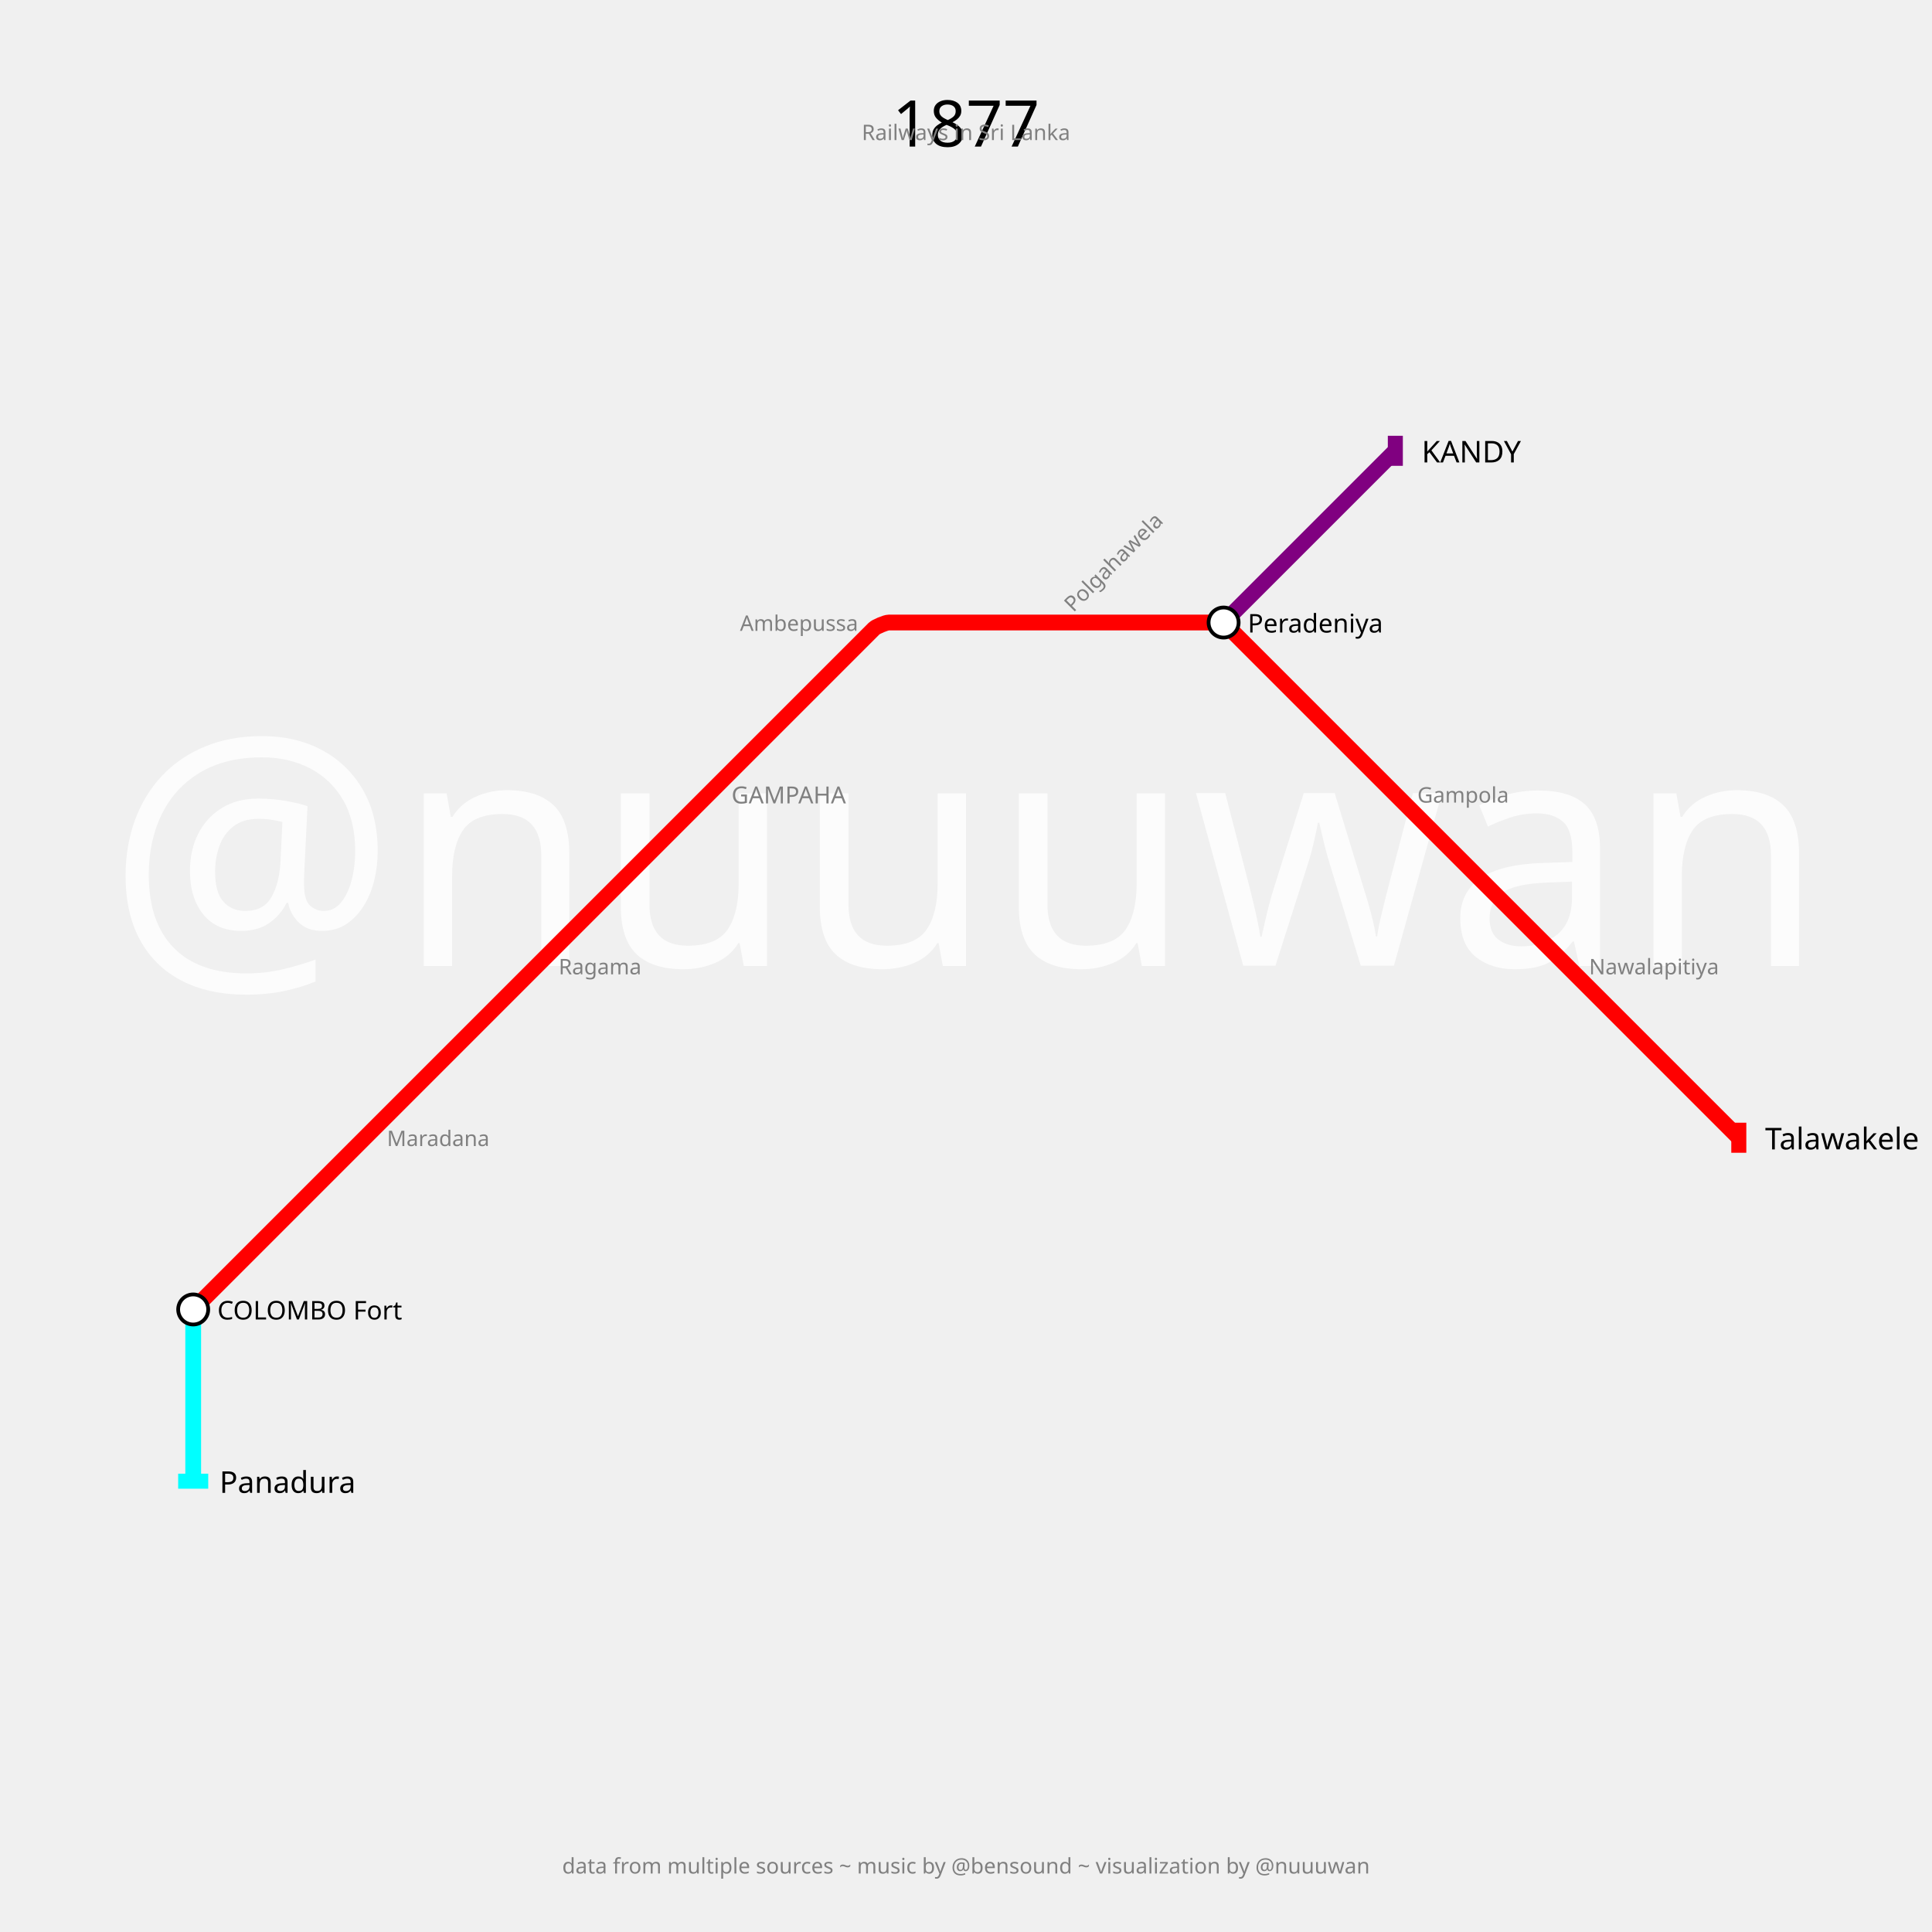
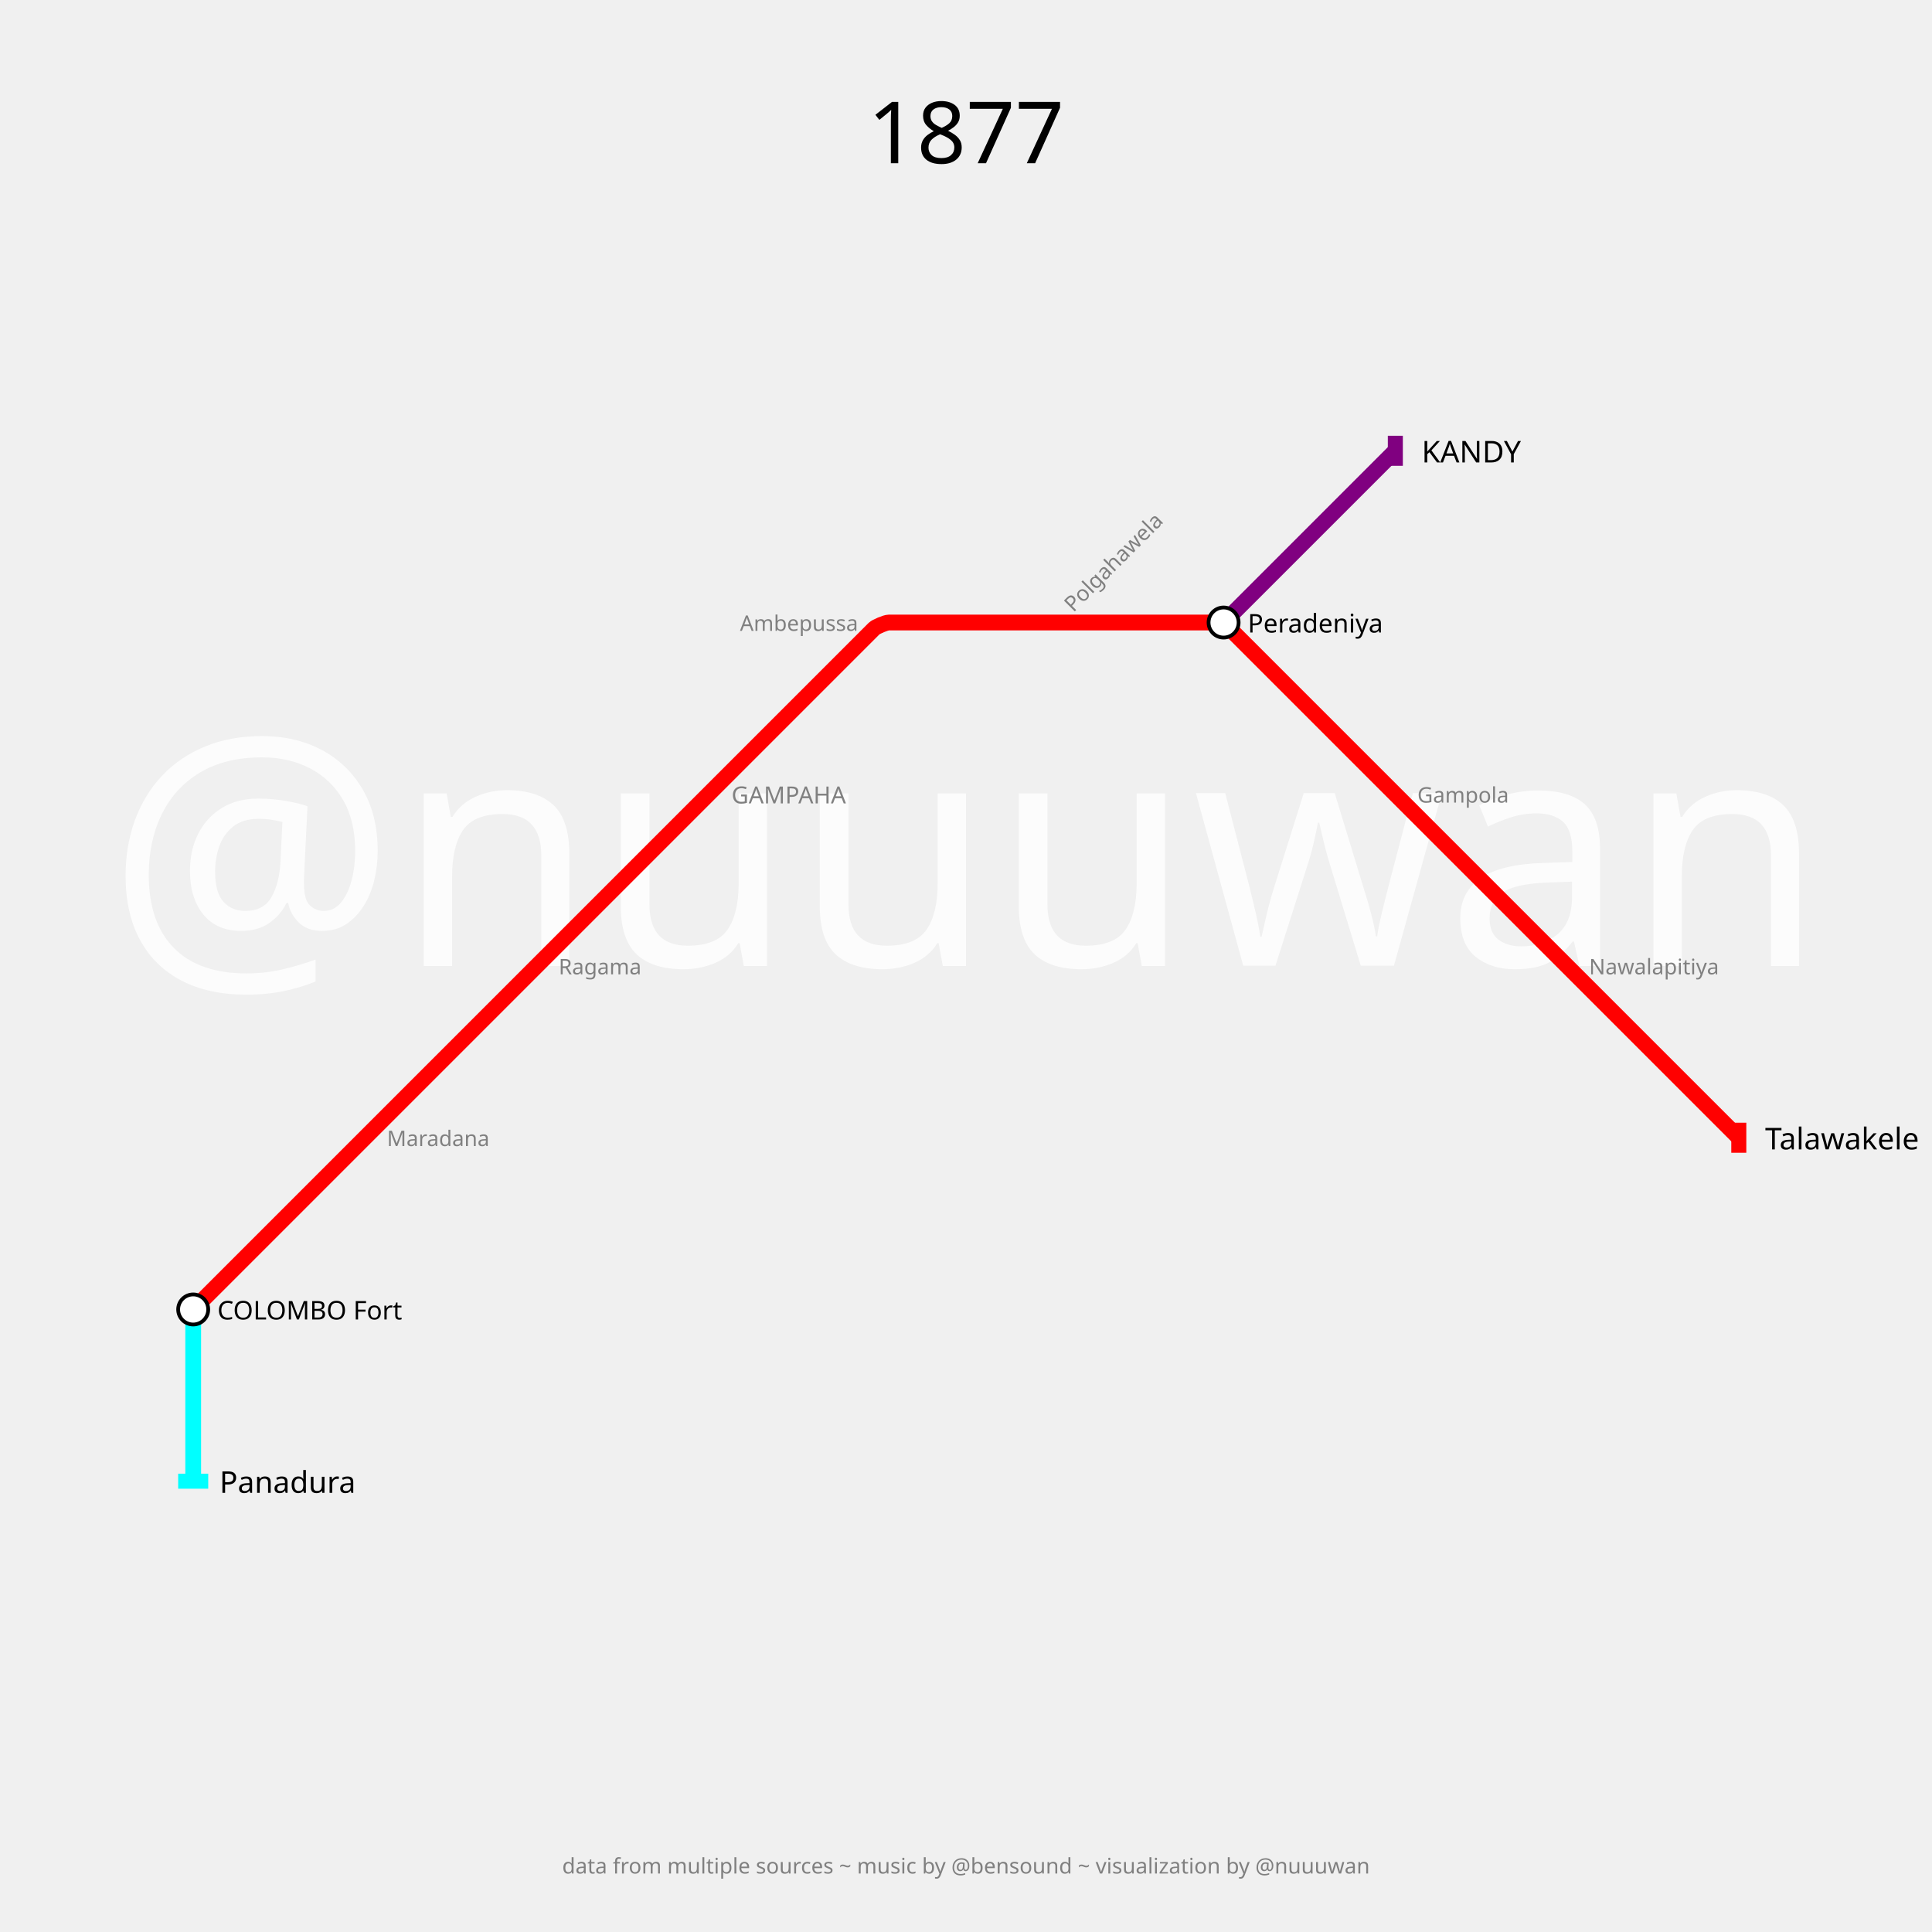
<svg xmlns="http://www.w3.org/2000/svg" width="3600" height="3600" padding="360">
  <text fill="#fcfcfc" stroke="none" font-size="600.0" font-family="p22" x="1800.0" y="1800.0" text-anchor="middle" dominant-baseline="center">@nuuuwan</text>
-   <text fill="black" stroke="none" font-size="120" font-family="p22" x="1800.0" y="180.0" text-anchor="middle" dominant-baseline="hanging">1877</text>
-   <text fill="gray" stroke="none" font-size="40" font-family="p22" x="1800.0" y="230.0" text-anchor="middle" dominant-baseline="hanging">Railways in Sri Lanka</text>
+   <text fill="black" stroke="none" font-size="160" font-family="p22" x="1800.0" y="180.0" text-anchor="middle" dominant-baseline="hanging">1877</text>
+   <text fill="gray" stroke="none" font-size="40" font-family="p22" x="1800.0" y="230.0" text-anchor="middle" dominant-baseline="hanging" />
  <text fill="gray" stroke="none" font-size="40" font-family="p22" x="1800.0" y="3460.0" text-anchor="middle" dominant-baseline="text-top">data from multiple sources ~ music by @bensound ~ visualization by @nuuuwan</text>
  <g>
    <path fill="none" stroke-width="29.4" stroke-opacity="1" d="M 360.0,2440.0 L 680.0,2120.0 L 1000.0,1800.0 L 1320.0,1480.0 L 1628.686,1171.314 C 1632.458,1167.542 1650.667,1160.0 1656.0,1160.0 L 1960.0,1160.0 L 2264.0,1160.0 C 2269.333,1160.0 2287.542,1167.542 2291.314,1171.314 L 2600.0,1480.0 L 2920.0,1800.0 L 3240.0,2120.0" stroke="red" />
    <rect stroke="none" fill-opacity="1" x="3226" y="2092" width="28" height="56" fill="red" />
  </g>
  <g>
    <path fill="none" stroke-width="29.4" stroke-opacity="1" d="M 2280.0,1160.0 L 2600.0,840.0" stroke="purple" />
    <rect stroke="none" fill-opacity="1" x="2586" y="812" width="28" height="56" fill="purple" />
  </g>
  <g>
    <path fill="none" stroke-width="29.4" stroke-opacity="1" d="M 360.0,2440.0 L 360.0,2760.0" stroke="cyan" />
    <rect stroke="none" fill-opacity="1" x="332" y="2746" width="56" height="28" fill="cyan" />
  </g>
  <g>
    <text fill="black" stroke="none" font-size="56.0" font-family="p22" font-weight="100" text-anchor="start" dominant-baseline="central" x="3289.0" y="2120" transform="translate(3240,2120) rotate(0) translate(-3240,-2120)">Talawakele</text>
  </g>
  <g>
    <text fill="black" stroke="none" font-size="56.0" font-family="p22" font-weight="100" text-anchor="start" dominant-baseline="central" x="2649.0" y="840" transform="translate(2600,840) rotate(0) translate(-2600,-840)">KANDY</text>
  </g>
  <g>
    <text fill="black" stroke="none" font-size="56.0" font-family="p22" font-weight="100" text-anchor="start" dominant-baseline="central" x="409.0" y="2760" transform="translate(360,2760) rotate(0) translate(-360,-2760)">Panadura</text>
  </g>
  <g>
    <circle r="28" fill="white" stroke="black" stroke-width="7.0" cx="360" cy="2440" />
    <text fill="black" stroke="none" font-size="48.0" font-family="p22" font-weight="100" text-anchor="start" dominant-baseline="central" x="405.0" y="2440" transform="translate(360,2440) rotate(0) translate(-360,-2440)">COLOMBO Fort</text>
  </g>
  <g>
    <circle r="28" fill="white" stroke="black" stroke-width="7.0" cx="2280" cy="1160" />
    <text fill="black" stroke="none" font-size="48.0" font-family="p22" font-weight="100" text-anchor="start" dominant-baseline="central" x="2325.0" y="1160" transform="translate(2280,1160) rotate(0) translate(-2280,-1160)">Peradeniya</text>
  </g>
  <g>
    <text fill="gray" stroke="none" font-size="44.0" font-family="p22" font-weight="100" text-anchor="start" dominant-baseline="central" x="1363.0" y="1480" transform="translate(1320,1480) rotate(0) translate(-1320,-1480)">GAMPAHA</text>
  </g>
  <g>
    <text fill="gray" stroke="none" font-size="40" font-family="p22" font-weight="100" text-anchor="start" dominant-baseline="central" x="721.0" y="2120" transform="translate(680,2120) rotate(0) translate(-680,-2120)">Maradana</text>
  </g>
  <g>
    <text fill="gray" stroke="none" font-size="40" font-family="p22" font-weight="100" text-anchor="start" dominant-baseline="central" x="1041.0" y="1800" transform="translate(1000,1800) rotate(0) translate(-1000,-1800)">Ragama</text>
  </g>
  <g>
    <text fill="gray" stroke="none" font-size="40" font-family="p22" font-weight="100" text-anchor="end" dominant-baseline="central" x="1599.0" y="1160" transform="translate(1640,1160) rotate(0) translate(-1640,-1160)">Ambepussa</text>
  </g>
  <g>
    <text fill="gray" stroke="none" font-size="40" font-family="p22" font-weight="100" text-anchor="start" dominant-baseline="central" x="2001.0" y="1160" transform="translate(1960,1160) rotate(-45) translate(-1960,-1160)">Polgahawela</text>
  </g>
  <g>
    <text fill="gray" stroke="none" font-size="40" font-family="p22" font-weight="100" text-anchor="start" dominant-baseline="central" x="2641.0" y="1480" transform="translate(2600,1480) rotate(0) translate(-2600,-1480)">Gampola</text>
  </g>
  <g>
    <text fill="gray" stroke="none" font-size="40" font-family="p22" font-weight="100" text-anchor="start" dominant-baseline="central" x="2961.0" y="1800" transform="translate(2920,1800) rotate(0) translate(-2920,-1800)">Nawalapitiya</text>
  </g>
</svg>
